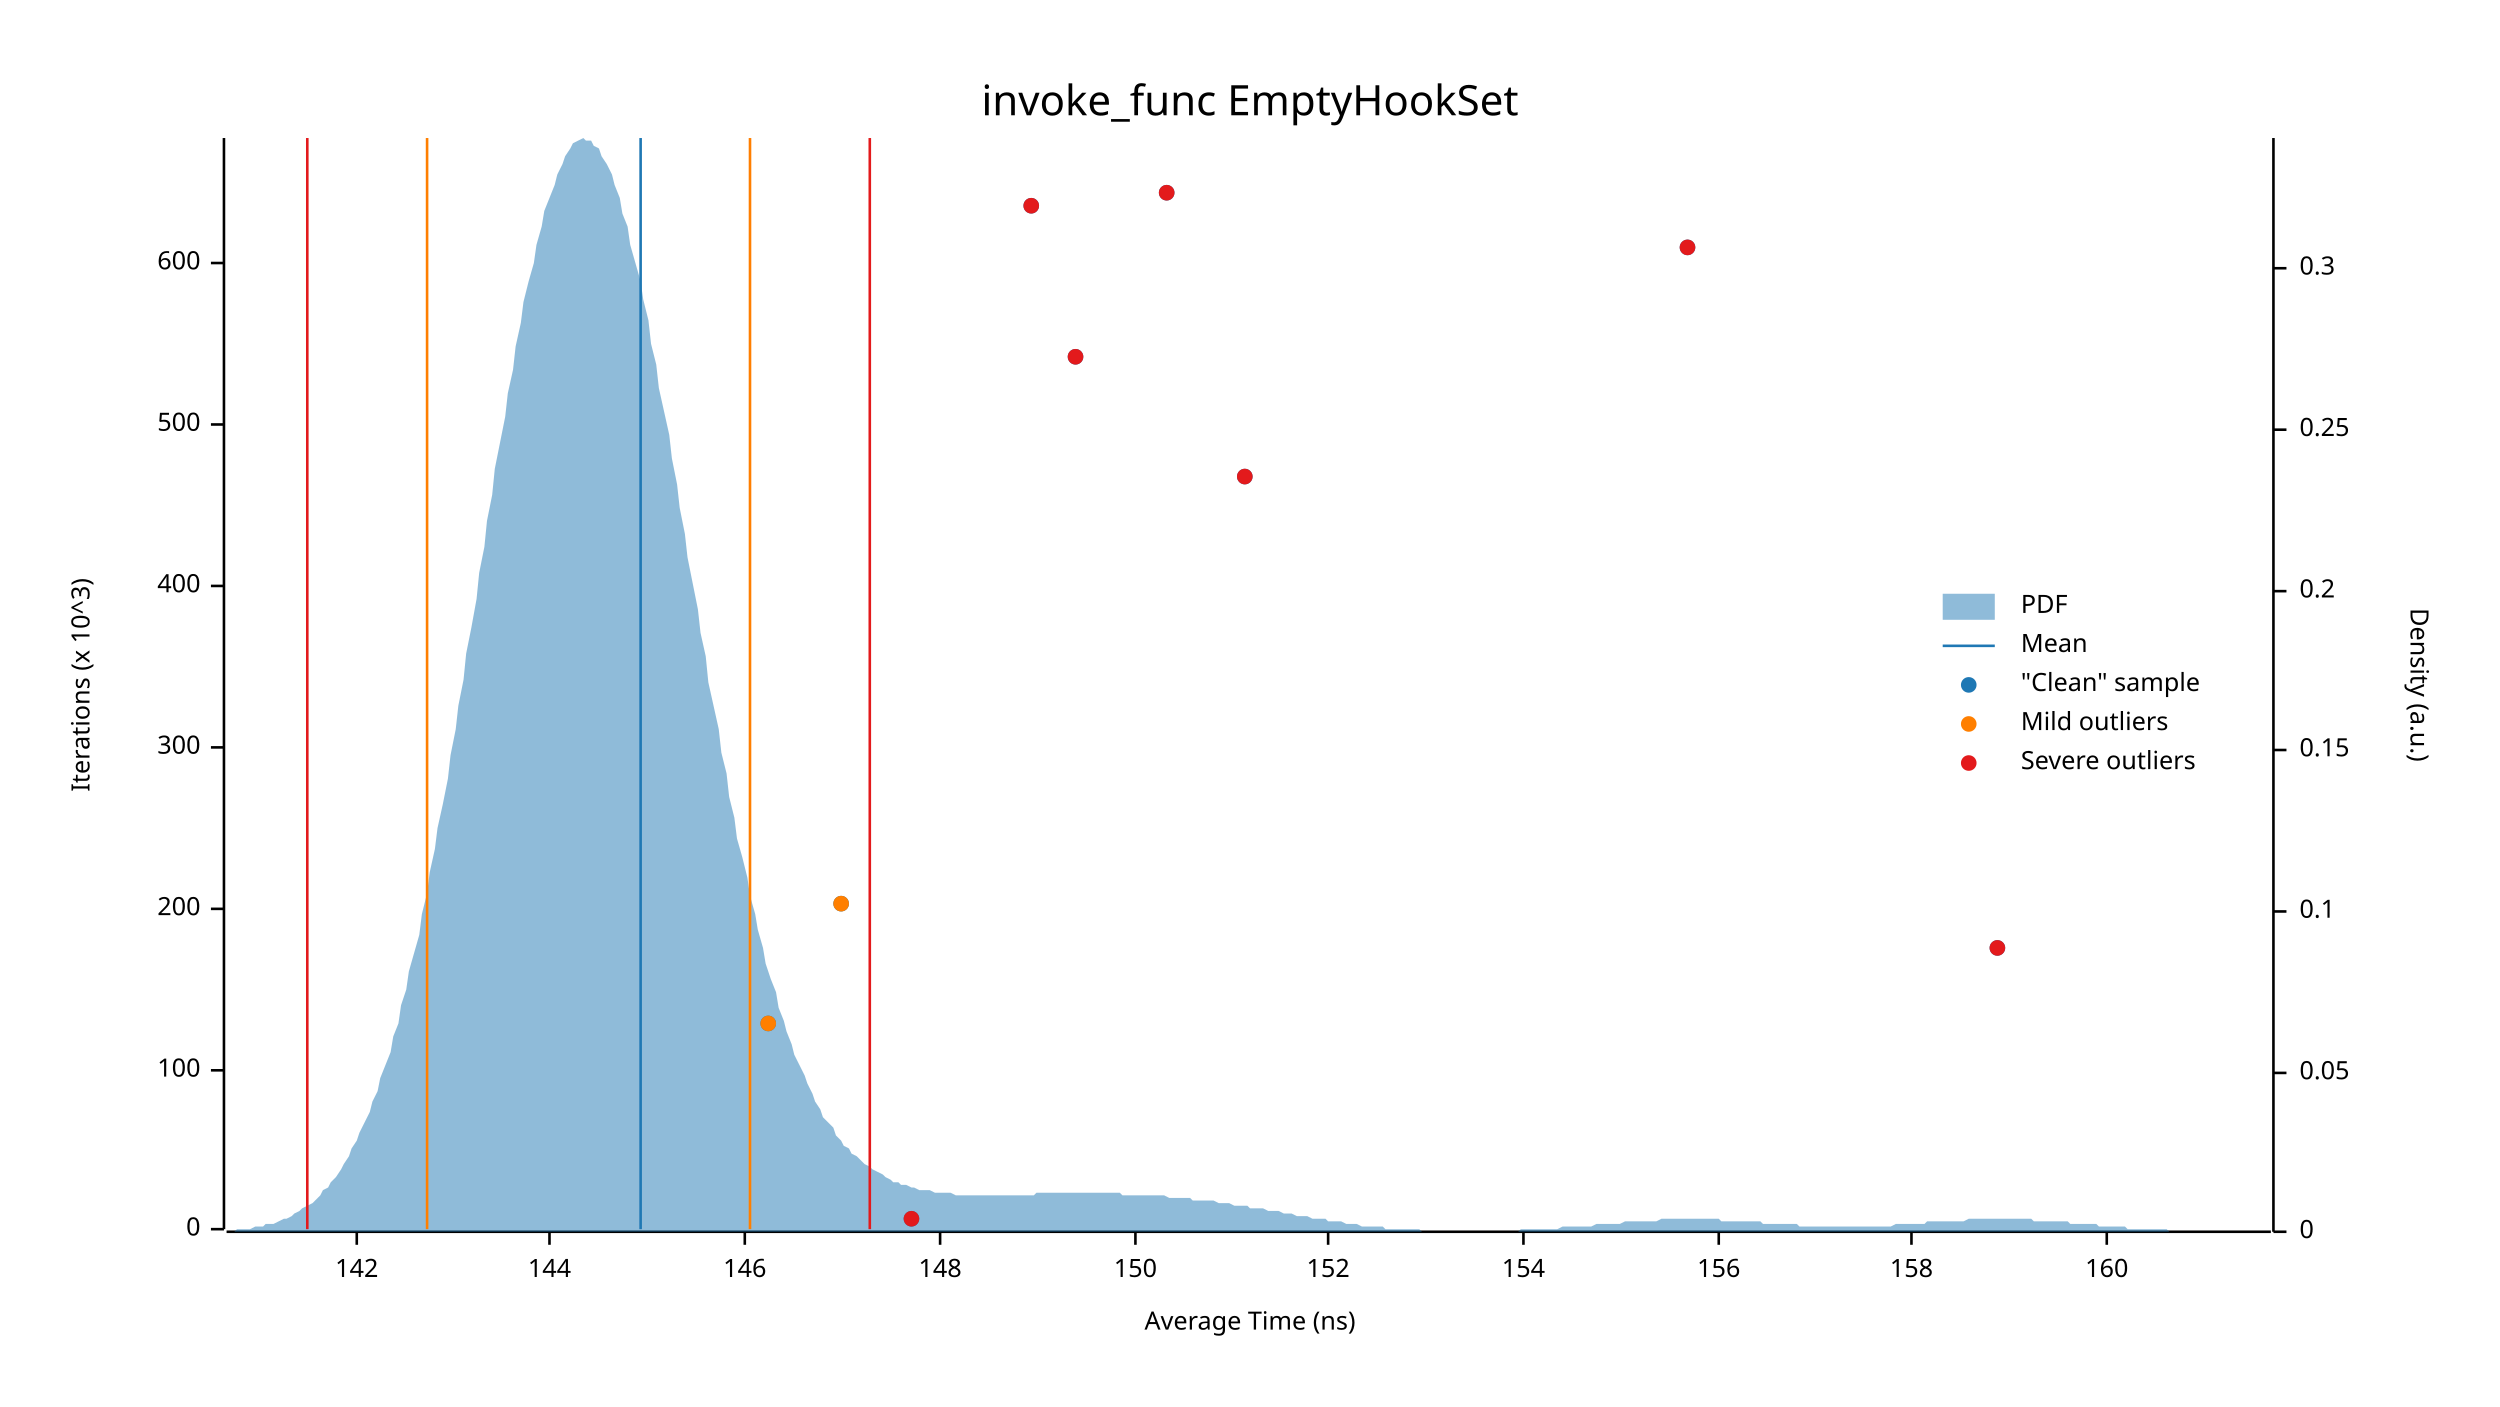
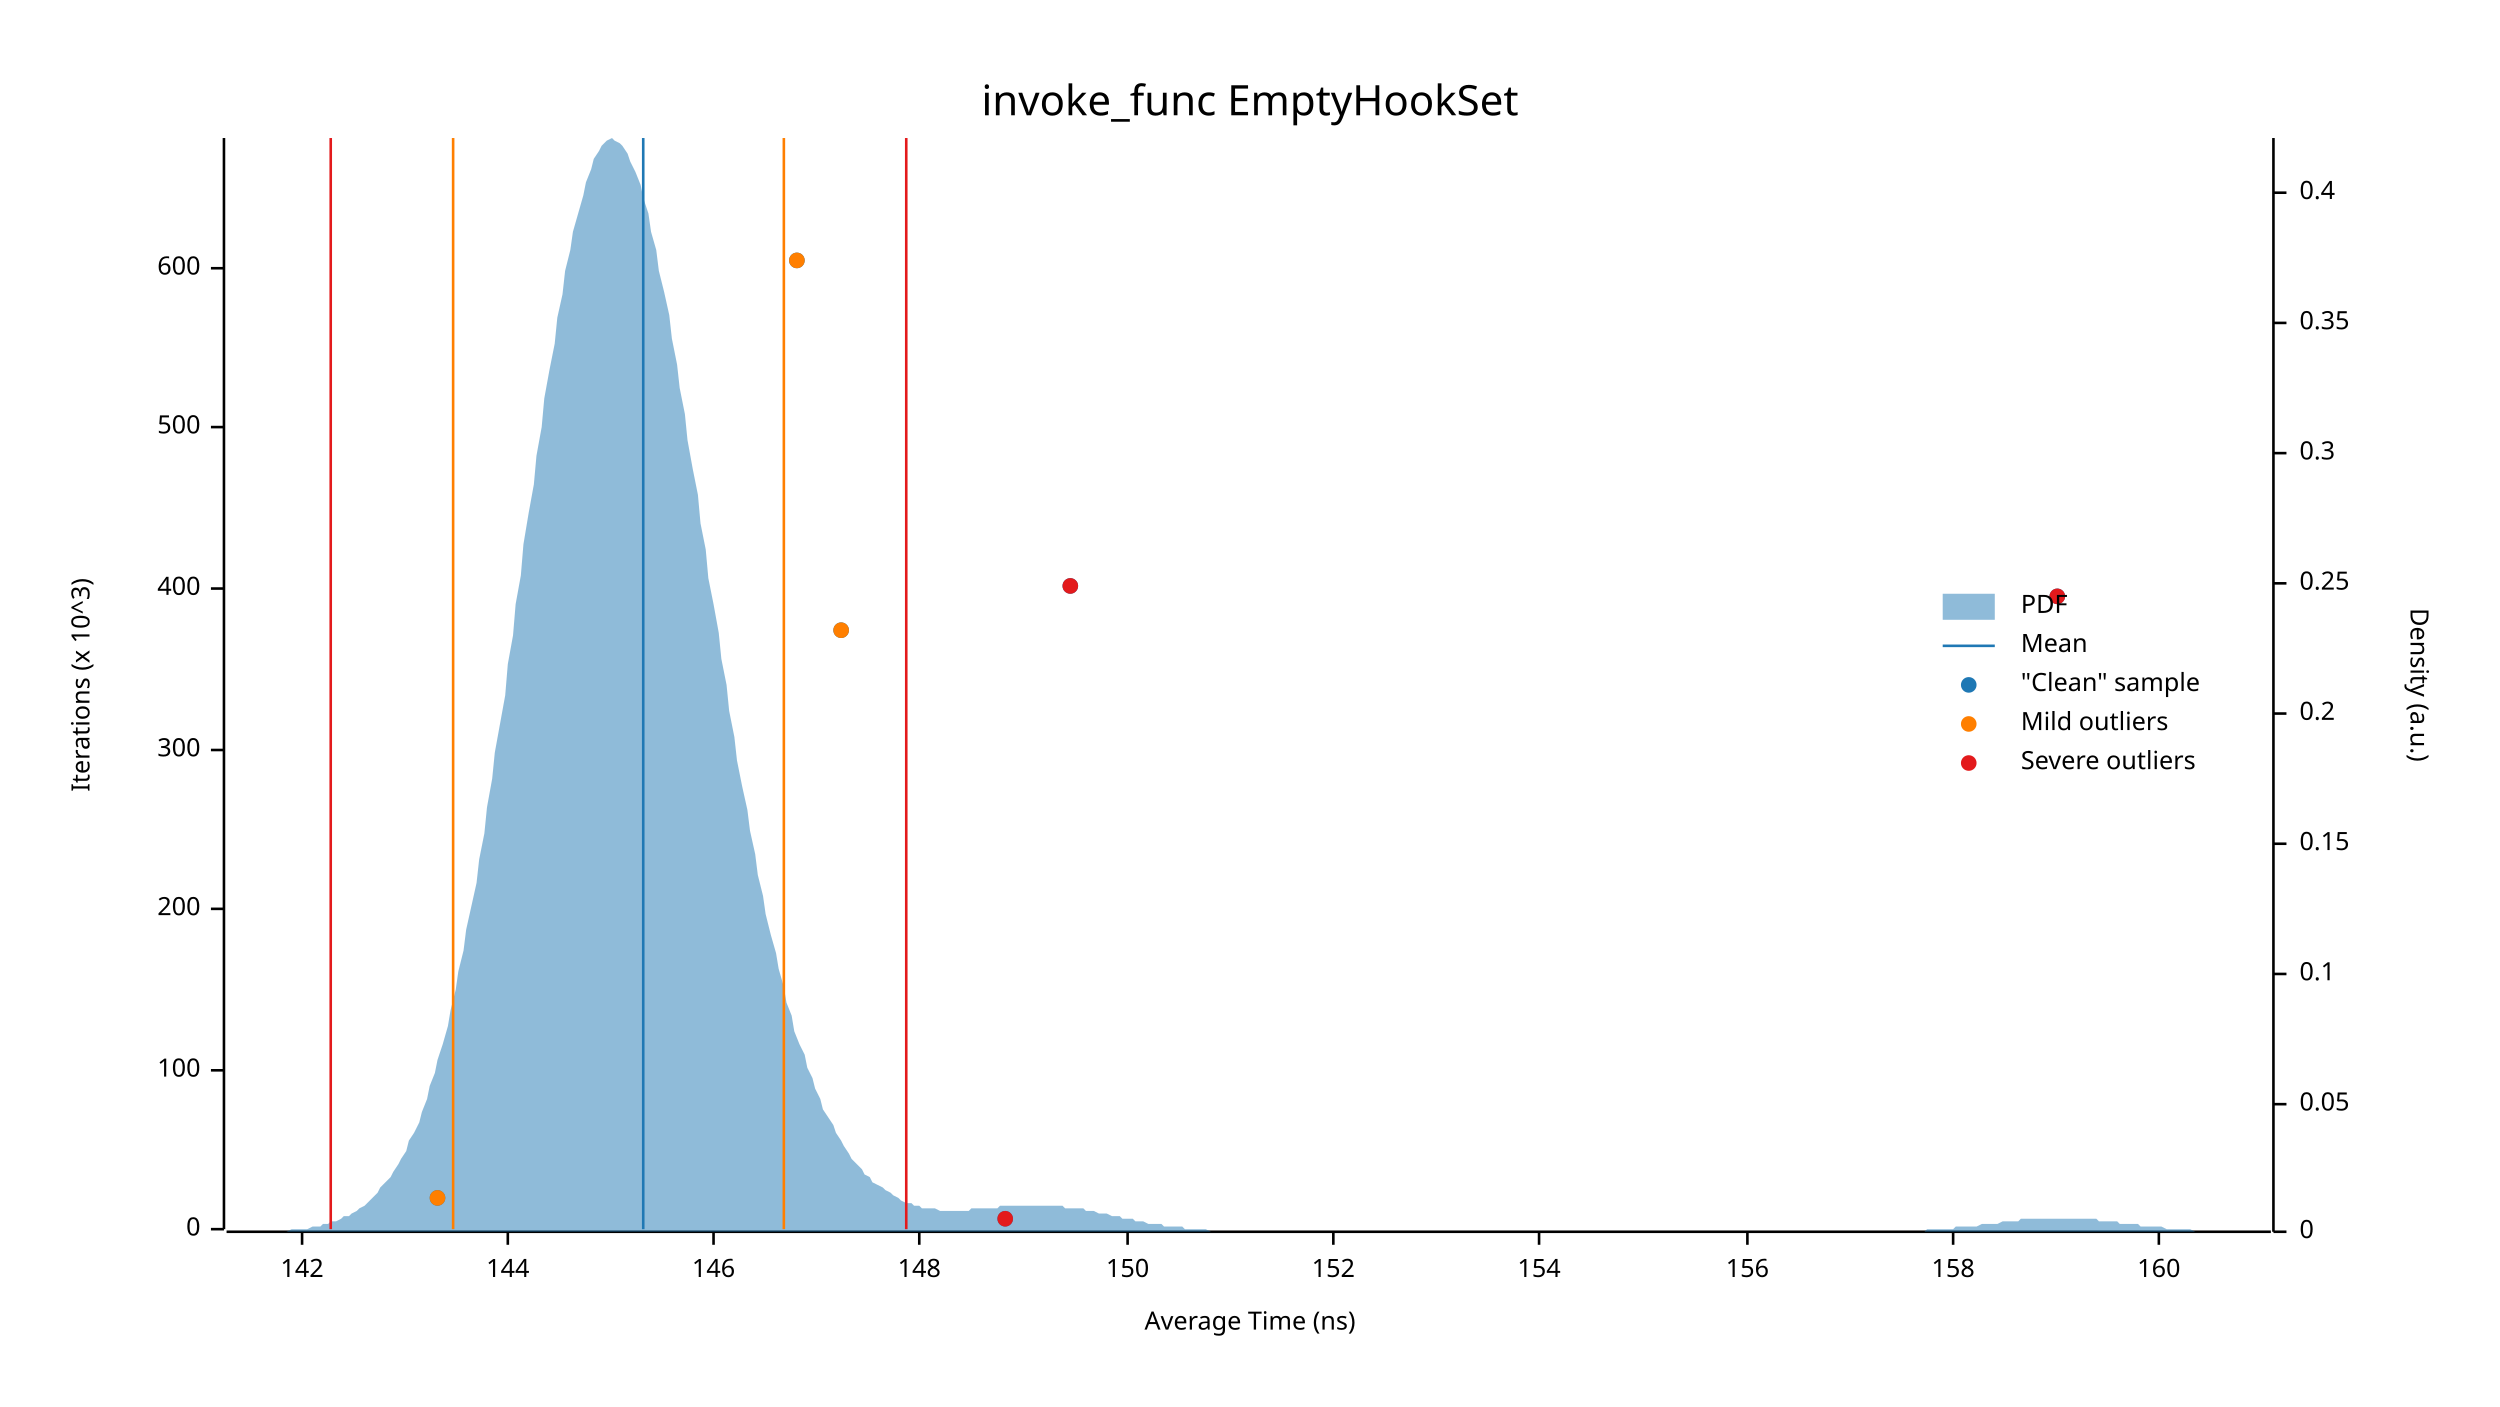
<svg xmlns="http://www.w3.org/2000/svg" width="960" height="540" viewBox="0 0 960 540">
  <text x="480" y="32" dy="0.76em" text-anchor="middle" font-family="sans-serif" font-size="16.129" opacity="1" fill="#000000">
invoke_func EmptyHookSet
</text>
  <text x="27" y="263" dy="0.76em" text-anchor="middle" font-family="sans-serif" font-size="9.677" opacity="1" fill="#000000" transform="rotate(270, 27, 263)">
Iterations (x 10^3)
</text>
  <text x="480" y="513" dy="-0.5ex" text-anchor="middle" font-family="sans-serif" font-size="9.677" opacity="1" fill="#000000">
Average Time (ns)
</text>
  <polyline fill="none" opacity="1" stroke="#000000" stroke-width="1" points="86,53 86,472 " />
  <text x="77" y="472" dy="0.5ex" text-anchor="end" font-family="sans-serif" font-size="9.677" opacity="1" fill="#000000">
0
</text>
  <polyline fill="none" opacity="1" stroke="#000000" stroke-width="1" points="81,472 86,472 " />
  <text x="77" y="411" dy="0.5ex" text-anchor="end" font-family="sans-serif" font-size="9.677" opacity="1" fill="#000000">
100
</text>
  <polyline fill="none" opacity="1" stroke="#000000" stroke-width="1" points="81,411 86,411 " />
  <text x="77" y="349" dy="0.5ex" text-anchor="end" font-family="sans-serif" font-size="9.677" opacity="1" fill="#000000">
200
</text>
  <polyline fill="none" opacity="1" stroke="#000000" stroke-width="1" points="81,349 86,349 " />
-   <text x="77" y="287" dy="0.5ex" text-anchor="end" font-family="sans-serif" font-size="9.677" opacity="1" fill="#000000">
+   <text x="77" y="288" dy="0.5ex" text-anchor="end" font-family="sans-serif" font-size="9.677" opacity="1" fill="#000000">
300
</text>
-   <polyline fill="none" opacity="1" stroke="#000000" stroke-width="1" points="81,287 86,287 " />
-   <text x="77" y="225" dy="0.5ex" text-anchor="end" font-family="sans-serif" font-size="9.677" opacity="1" fill="#000000">
+   <polyline fill="none" opacity="1" stroke="#000000" stroke-width="1" points="81,288 86,288 " />
+   <text x="77" y="226" dy="0.5ex" text-anchor="end" font-family="sans-serif" font-size="9.677" opacity="1" fill="#000000">
400
</text>
-   <polyline fill="none" opacity="1" stroke="#000000" stroke-width="1" points="81,225 86,225 " />
-   <text x="77" y="163" dy="0.5ex" text-anchor="end" font-family="sans-serif" font-size="9.677" opacity="1" fill="#000000">
+   <polyline fill="none" opacity="1" stroke="#000000" stroke-width="1" points="81,226 86,226 " />
+   <text x="77" y="164" dy="0.5ex" text-anchor="end" font-family="sans-serif" font-size="9.677" opacity="1" fill="#000000">
500
</text>
-   <polyline fill="none" opacity="1" stroke="#000000" stroke-width="1" points="81,163 86,163 " />
-   <text x="77" y="101" dy="0.5ex" text-anchor="end" font-family="sans-serif" font-size="9.677" opacity="1" fill="#000000">
+   <polyline fill="none" opacity="1" stroke="#000000" stroke-width="1" points="81,164 86,164 " />
+   <text x="77" y="103" dy="0.5ex" text-anchor="end" font-family="sans-serif" font-size="9.677" opacity="1" fill="#000000">
600
</text>
-   <polyline fill="none" opacity="1" stroke="#000000" stroke-width="1" points="81,101 86,101 " />
+   <polyline fill="none" opacity="1" stroke="#000000" stroke-width="1" points="81,103 86,103 " />
  <polyline fill="none" opacity="1" stroke="#000000" stroke-width="1" points="87,473 872,473 " />
-   <text x="137" y="483" dy="0.76em" text-anchor="middle" font-family="sans-serif" font-size="9.677" opacity="1" fill="#000000">
+   <text x="116" y="483" dy="0.76em" text-anchor="middle" font-family="sans-serif" font-size="9.677" opacity="1" fill="#000000">
142
</text>
-   <polyline fill="none" opacity="1" stroke="#000000" stroke-width="1" points="137,473 137,478 " />
-   <text x="211" y="483" dy="0.76em" text-anchor="middle" font-family="sans-serif" font-size="9.677" opacity="1" fill="#000000">
+   <polyline fill="none" opacity="1" stroke="#000000" stroke-width="1" points="116,473 116,478 " />
+   <text x="195" y="483" dy="0.76em" text-anchor="middle" font-family="sans-serif" font-size="9.677" opacity="1" fill="#000000">
144
</text>
-   <polyline fill="none" opacity="1" stroke="#000000" stroke-width="1" points="211,473 211,478 " />
-   <text x="286" y="483" dy="0.76em" text-anchor="middle" font-family="sans-serif" font-size="9.677" opacity="1" fill="#000000">
+   <polyline fill="none" opacity="1" stroke="#000000" stroke-width="1" points="195,473 195,478 " />
+   <text x="274" y="483" dy="0.76em" text-anchor="middle" font-family="sans-serif" font-size="9.677" opacity="1" fill="#000000">
146
</text>
-   <polyline fill="none" opacity="1" stroke="#000000" stroke-width="1" points="286,473 286,478 " />
-   <text x="361" y="483" dy="0.76em" text-anchor="middle" font-family="sans-serif" font-size="9.677" opacity="1" fill="#000000">
+   <polyline fill="none" opacity="1" stroke="#000000" stroke-width="1" points="274,473 274,478 " />
+   <text x="353" y="483" dy="0.76em" text-anchor="middle" font-family="sans-serif" font-size="9.677" opacity="1" fill="#000000">
148
</text>
-   <polyline fill="none" opacity="1" stroke="#000000" stroke-width="1" points="361,473 361,478 " />
-   <text x="436" y="483" dy="0.76em" text-anchor="middle" font-family="sans-serif" font-size="9.677" opacity="1" fill="#000000">
+   <polyline fill="none" opacity="1" stroke="#000000" stroke-width="1" points="353,473 353,478 " />
+   <text x="433" y="483" dy="0.76em" text-anchor="middle" font-family="sans-serif" font-size="9.677" opacity="1" fill="#000000">
150
</text>
-   <polyline fill="none" opacity="1" stroke="#000000" stroke-width="1" points="436,473 436,478 " />
-   <text x="510" y="483" dy="0.76em" text-anchor="middle" font-family="sans-serif" font-size="9.677" opacity="1" fill="#000000">
+   <polyline fill="none" opacity="1" stroke="#000000" stroke-width="1" points="433,473 433,478 " />
+   <text x="512" y="483" dy="0.76em" text-anchor="middle" font-family="sans-serif" font-size="9.677" opacity="1" fill="#000000">
152
</text>
-   <polyline fill="none" opacity="1" stroke="#000000" stroke-width="1" points="510,473 510,478 " />
-   <text x="585" y="483" dy="0.76em" text-anchor="middle" font-family="sans-serif" font-size="9.677" opacity="1" fill="#000000">
+   <polyline fill="none" opacity="1" stroke="#000000" stroke-width="1" points="512,473 512,478 " />
+   <text x="591" y="483" dy="0.76em" text-anchor="middle" font-family="sans-serif" font-size="9.677" opacity="1" fill="#000000">
154
</text>
-   <polyline fill="none" opacity="1" stroke="#000000" stroke-width="1" points="585,473 585,478 " />
-   <text x="660" y="483" dy="0.76em" text-anchor="middle" font-family="sans-serif" font-size="9.677" opacity="1" fill="#000000">
+   <polyline fill="none" opacity="1" stroke="#000000" stroke-width="1" points="591,473 591,478 " />
+   <text x="671" y="483" dy="0.76em" text-anchor="middle" font-family="sans-serif" font-size="9.677" opacity="1" fill="#000000">
156
</text>
-   <polyline fill="none" opacity="1" stroke="#000000" stroke-width="1" points="660,473 660,478 " />
-   <text x="734" y="483" dy="0.76em" text-anchor="middle" font-family="sans-serif" font-size="9.677" opacity="1" fill="#000000">
+   <polyline fill="none" opacity="1" stroke="#000000" stroke-width="1" points="671,473 671,478 " />
+   <text x="750" y="483" dy="0.76em" text-anchor="middle" font-family="sans-serif" font-size="9.677" opacity="1" fill="#000000">
158
</text>
-   <polyline fill="none" opacity="1" stroke="#000000" stroke-width="1" points="734,473 734,478 " />
-   <text x="809" y="483" dy="0.76em" text-anchor="middle" font-family="sans-serif" font-size="9.677" opacity="1" fill="#000000">
+   <polyline fill="none" opacity="1" stroke="#000000" stroke-width="1" points="750,473 750,478 " />
+   <text x="829" y="483" dy="0.76em" text-anchor="middle" font-family="sans-serif" font-size="9.677" opacity="1" fill="#000000">
160
</text>
-   <polyline fill="none" opacity="1" stroke="#000000" stroke-width="1" points="809,473 809,478 " />
+   <polyline fill="none" opacity="1" stroke="#000000" stroke-width="1" points="829,473 829,478 " />
  <text x="933" y="263" dy="0.76em" text-anchor="middle" font-family="sans-serif" font-size="9.677" opacity="1" fill="#000000" transform="rotate(90, 933, 263)">
Density (a.u.)
</text>
  <polyline fill="none" opacity="1" stroke="#000000" stroke-width="1" points="873,53 873,473 " />
  <text x="883" y="473" dy="0.5ex" text-anchor="start" font-family="sans-serif" font-size="9.677" opacity="1" fill="#000000">
0
</text>
  <polyline fill="none" opacity="1" stroke="#000000" stroke-width="1" points="873,473 878,473 " />
-   <text x="883" y="412" dy="0.5ex" text-anchor="start" font-family="sans-serif" font-size="9.677" opacity="1" fill="#000000">
+   <text x="883" y="424" dy="0.5ex" text-anchor="start" font-family="sans-serif" font-size="9.677" opacity="1" fill="#000000">
0.05
</text>
-   <polyline fill="none" opacity="1" stroke="#000000" stroke-width="1" points="873,412 878,412 " />
-   <text x="883" y="350" dy="0.5ex" text-anchor="start" font-family="sans-serif" font-size="9.677" opacity="1" fill="#000000">
+   <polyline fill="none" opacity="1" stroke="#000000" stroke-width="1" points="873,424 878,424 " />
+   <text x="883" y="374" dy="0.5ex" text-anchor="start" font-family="sans-serif" font-size="9.677" opacity="1" fill="#000000">
0.1
</text>
-   <polyline fill="none" opacity="1" stroke="#000000" stroke-width="1" points="873,350 878,350 " />
-   <text x="883" y="288" dy="0.5ex" text-anchor="start" font-family="sans-serif" font-size="9.677" opacity="1" fill="#000000">
+   <polyline fill="none" opacity="1" stroke="#000000" stroke-width="1" points="873,374 878,374 " />
+   <text x="883" y="324" dy="0.5ex" text-anchor="start" font-family="sans-serif" font-size="9.677" opacity="1" fill="#000000">
0.15
</text>
-   <polyline fill="none" opacity="1" stroke="#000000" stroke-width="1" points="873,288 878,288 " />
-   <text x="883" y="227" dy="0.5ex" text-anchor="start" font-family="sans-serif" font-size="9.677" opacity="1" fill="#000000">
+   <polyline fill="none" opacity="1" stroke="#000000" stroke-width="1" points="873,324 878,324 " />
+   <text x="883" y="274" dy="0.5ex" text-anchor="start" font-family="sans-serif" font-size="9.677" opacity="1" fill="#000000">
0.2
</text>
-   <polyline fill="none" opacity="1" stroke="#000000" stroke-width="1" points="873,227 878,227 " />
-   <text x="883" y="165" dy="0.5ex" text-anchor="start" font-family="sans-serif" font-size="9.677" opacity="1" fill="#000000">
+   <polyline fill="none" opacity="1" stroke="#000000" stroke-width="1" points="873,274 878,274 " />
+   <text x="883" y="224" dy="0.5ex" text-anchor="start" font-family="sans-serif" font-size="9.677" opacity="1" fill="#000000">
0.25
</text>
-   <polyline fill="none" opacity="1" stroke="#000000" stroke-width="1" points="873,165 878,165 " />
-   <text x="883" y="103" dy="0.5ex" text-anchor="start" font-family="sans-serif" font-size="9.677" opacity="1" fill="#000000">
+   <polyline fill="none" opacity="1" stroke="#000000" stroke-width="1" points="873,224 878,224 " />
+   <text x="883" y="174" dy="0.5ex" text-anchor="start" font-family="sans-serif" font-size="9.677" opacity="1" fill="#000000">
0.3
</text>
-   <polyline fill="none" opacity="1" stroke="#000000" stroke-width="1" points="873,103 878,103 " />
-   <polygon opacity="0.5" fill="#1F78B4" points="87,473 88,473 90,473 91,472 93,472 94,472 96,472 98,471 99,471 101,471 102,470 104,470 105,470 107,469 109,468 110,468 112,467 113,466 115,465 116,464 118,463 120,462 121,461 123,459 124,457 126,456 127,454 129,452 131,449 132,447 134,444 135,441 137,438 138,435 140,431 142,427 143,423 145,419 146,414 148,409 150,404 151,398 153,393 154,386 156,380 157,373 159,366 161,359 162,351 164,343 165,335 167,326 168,318 170,309 172,299 173,290 175,280 176,271 178,261 179,251 181,241 183,230 184,220 186,210 187,200 189,190 190,180 192,170 194,160 195,151 197,142 198,133 200,124 201,116 203,108 205,101 206,94 208,87 209,81 211,76 213,71 214,67 216,63 217,60 219,57 220,55 222,54 224,53 225,54 227,54 228,56 230,57 231,60 233,63 235,67 236,71 238,76 239,82 241,87 242,94 244,101 246,108 247,115 249,123 250,132 252,140 253,149 255,158 257,167 258,176 260,186 261,195 263,205 264,214 266,224 268,234 269,243 271,252 272,262 274,271 276,280 277,289 279,297 280,306 282,314 283,322 285,329 287,337 288,344 290,351 291,357 293,364 294,370 296,376 298,381 299,387 301,392 302,396 304,401 305,405 307,409 309,413 310,416 312,420 313,423 315,426 316,429 318,431 320,433 321,436 323,438 324,440 326,441 327,443 329,444 331,446 332,447 334,448 335,449 337,450 339,451 340,452 342,453 343,454 345,454 346,455 348,455 350,456 351,456 353,457 354,457 356,457 357,457 359,458 361,458 362,458 364,458 365,458 367,459 368,459 370,459 372,459 373,459 375,459 376,459 378,459 379,459 381,459 383,459 384,459 386,459 387,459 389,459 391,459 392,459 394,459 395,459 397,459 398,458 400,458 402,458 403,458 405,458 406,458 408,458 409,458 411,458 413,458 414,458 416,458 417,458 419,458 420,458 422,458 424,458 425,458 427,458 428,458 430,458 431,459 433,459 435,459 436,459 438,459 439,459 441,459 442,459 444,459 446,459 447,459 449,460 450,460 452,460 454,460 455,460 457,460 458,461 460,461 461,461 463,461 465,461 466,461 468,462 469,462 471,462 472,462 474,463 476,463 477,463 479,463 480,464 482,464 483,464 485,464 487,465 488,465 490,465 491,465 493,466 494,466 496,466 498,467 499,467 501,467 502,467 504,468 505,468 507,468 509,468 510,469 512,469 513,469 515,469 517,470 518,470 520,470 521,470 523,471 524,471 526,471 528,471 529,471 531,471 532,472 534,472 535,472 537,472 539,472 540,472 542,472 543,472 545,472 546,473 548,473 550,473 551,473 553,473 554,473 556,473 557,473 559,473 561,473 562,473 564,473 565,473 567,473 568,473 570,473 572,473 573,473 575,473 576,473 578,473 580,473 581,473 583,473 584,472 586,472 587,472 589,472 591,472 592,472 594,472 595,472 597,472 598,472 600,471 602,471 603,471 605,471 606,471 608,471 609,471 611,471 613,470 614,470 616,470 617,470 619,470 620,470 622,470 624,469 625,469 627,469 628,469 630,469 632,469 633,469 635,469 636,469 638,468 639,468 641,468 643,468 644,468 646,468 647,468 649,468 650,468 652,468 654,468 655,468 657,468 658,468 660,468 661,469 663,469 665,469 666,469 668,469 669,469 671,469 672,469 674,469 676,469 677,470 679,470 680,470 682,470 683,470 685,470 687,470 688,470 690,470 691,471 693,471 695,471 696,471 698,471 699,471 701,471 702,471 704,471 706,471 707,471 709,471 710,471 712,471 713,471 715,471 717,471 718,471 720,471 721,471 723,471 724,471 726,471 728,470 729,470 731,470 732,470 734,470 735,470 737,470 739,470 740,469 742,469 743,469 745,469 746,469 748,469 750,469 751,469 753,469 754,469 756,468 758,468 759,468 761,468 762,468 764,468 765,468 767,468 769,468 770,468 772,468 773,468 775,468 776,468 778,468 780,468 781,469 783,469 784,469 786,469 787,469 789,469 791,469 792,469 794,469 795,470 797,470 798,470 800,470 802,470 803,470 805,470 806,471 808,471 809,471 811,471 813,471 814,471 816,471 817,472 819,472 821,472 822,472 824,472 825,472 827,472 828,472 830,472 832,472 833,473 835,473 836,473 838,473 839,473 841,473 843,473 844,473 846,473 847,473 849,473 850,473 852,473 854,473 855,473 857,473 858,473 860,473 861,473 863,473 865,473 866,473 868,473 869,473 871,473 873,473 873,473 87,473 " />
-   <polyline fill="none" opacity="1" stroke="#1F78B4" stroke-width="1" points="246,472 246,53 " />
-   <polyline fill="none" opacity="1" stroke="#FF7F00" stroke-width="1" points="164,472 164,53 " />
-   <polyline fill="none" opacity="1" stroke="#FF7F00" stroke-width="1" points="288,472 288,53 " />
-   <polyline fill="none" opacity="1" stroke="#E31A1C" stroke-width="1" points="118,472 118,53 " />
-   <polyline fill="none" opacity="1" stroke="#E31A1C" stroke-width="1" points="334,472 334,53 " />
-   <circle cx="350" cy="468" r="3" opacity="1" fill="#1F78B4" stroke="none" stroke-width="1" />
-   <circle cx="295" cy="393" r="3" opacity="1" fill="#1F78B4" stroke="none" stroke-width="1" />
-   <circle cx="767" cy="364" r="3" opacity="1" fill="#1F78B4" stroke="none" stroke-width="1" />
-   <circle cx="323" cy="347" r="3" opacity="1" fill="#1F78B4" stroke="none" stroke-width="1" />
-   <circle cx="478" cy="183" r="3" opacity="1" fill="#1F78B4" stroke="none" stroke-width="1" />
-   <circle cx="413" cy="137" r="3" opacity="1" fill="#1F78B4" stroke="none" stroke-width="1" />
-   <circle cx="648" cy="95" r="3" opacity="1" fill="#1F78B4" stroke="none" stroke-width="1" />
-   <circle cx="396" cy="79" r="3" opacity="1" fill="#1F78B4" stroke="none" stroke-width="1" />
-   <circle cx="448" cy="74" r="3" opacity="1" fill="#1F78B4" stroke="none" stroke-width="1" />
-   <circle cx="295" cy="393" r="3" opacity="1" fill="#FF7F00" stroke="none" stroke-width="1" />
-   <circle cx="323" cy="347" r="3" opacity="1" fill="#FF7F00" stroke="none" stroke-width="1" />
-   <circle cx="350" cy="468" r="3" opacity="1" fill="#E31A1C" stroke="none" stroke-width="1" />
-   <circle cx="767" cy="364" r="3" opacity="1" fill="#E31A1C" stroke="none" stroke-width="1" />
-   <circle cx="478" cy="183" r="3" opacity="1" fill="#E31A1C" stroke="none" stroke-width="1" />
-   <circle cx="413" cy="137" r="3" opacity="1" fill="#E31A1C" stroke="none" stroke-width="1" />
-   <circle cx="648" cy="95" r="3" opacity="1" fill="#E31A1C" stroke="none" stroke-width="1" />
-   <circle cx="396" cy="79" r="3" opacity="1" fill="#E31A1C" stroke="none" stroke-width="1" />
-   <circle cx="448" cy="74" r="3" opacity="1" fill="#E31A1C" stroke="none" stroke-width="1" />
+   <polyline fill="none" opacity="1" stroke="#000000" stroke-width="1" points="873,174 878,174 " />
+   <text x="883" y="124" dy="0.5ex" text-anchor="start" font-family="sans-serif" font-size="9.677" opacity="1" fill="#000000">
+ 0.35
+ </text>
+   <polyline fill="none" opacity="1" stroke="#000000" stroke-width="1" points="873,124 878,124 " />
+   <text x="883" y="74" dy="0.5ex" text-anchor="start" font-family="sans-serif" font-size="9.677" opacity="1" fill="#000000">
+ 0.4
+ </text>
+   <polyline fill="none" opacity="1" stroke="#000000" stroke-width="1" points="873,74 878,74 " />
+   <polygon opacity="0.5" fill="#1F78B4" points="87,473 88,473 90,473 91,473 93,473 94,473 96,473 98,473 99,473 101,473 102,473 104,473 105,473 107,473 109,473 110,473 112,472 113,472 115,472 116,472 118,472 120,471 121,471 123,471 124,470 126,470 127,469 129,469 131,468 132,467 134,467 135,466 137,465 138,464 140,463 142,461 143,460 145,458 146,456 148,454 150,452 151,450 153,447 154,445 156,442 157,438 159,435 161,431 162,427 164,422 165,417 167,412 168,407 170,401 172,394 173,388 175,380 176,373 178,365 179,357 181,348 183,339 184,330 186,320 187,310 189,299 190,289 192,278 194,267 195,255 197,244 198,232 200,221 201,209 203,197 205,186 206,175 208,164 209,153 211,142 213,132 214,122 216,113 217,104 219,96 220,89 222,82 224,75 225,70 227,65 228,61 230,58 231,56 233,54 235,53 236,54 238,55 239,56 241,59 242,62 244,66 246,71 247,76 249,82 250,89 252,96 253,104 255,112 257,121 258,130 260,140 261,149 263,159 264,169 266,180 268,190 269,201 271,211 272,222 274,232 276,243 277,253 279,263 280,273 282,283 283,292 285,302 287,311 288,319 290,328 291,336 293,344 294,351 296,359 298,366 299,372 301,379 302,385 304,390 305,396 307,401 309,405 310,410 312,414 313,418 315,422 316,426 318,429 320,432 321,435 323,438 324,440 326,443 327,445 329,447 331,449 332,451 334,452 335,454 337,455 339,456 340,457 342,458 343,459 345,460 346,461 348,462 350,462 351,463 353,463 354,464 356,464 357,464 359,464 361,465 362,465 364,465 365,465 367,465 368,465 370,465 372,465 373,464 375,464 376,464 378,464 379,464 381,464 383,464 384,463 386,463 387,463 389,463 391,463 392,463 394,463 395,463 397,463 398,463 400,463 402,463 403,463 405,463 406,463 408,463 409,464 411,464 413,464 414,464 416,464 417,465 419,465 420,465 422,466 424,466 425,466 427,467 428,467 430,467 431,468 433,468 435,468 436,469 438,469 439,469 441,470 442,470 444,470 446,470 447,471 449,471 450,471 452,471 454,471 455,472 457,472 458,472 460,472 461,472 463,472 465,473 466,473 468,473 469,473 471,473 472,473 474,473 476,473 477,473 479,473 480,473 482,473 483,473 485,473 487,473 488,473 490,473 491,473 493,473 494,473 496,473 498,473 499,473 501,473 502,473 504,473 505,473 507,473 509,473 510,473 512,473 513,473 515,473 517,473 518,473 520,473 521,473 523,473 524,473 526,473 528,473 529,473 531,473 532,473 534,473 535,473 537,473 539,473 540,473 542,473 543,473 545,473 546,473 548,473 550,473 551,473 553,473 554,473 556,473 557,473 559,473 561,473 562,473 564,473 565,473 567,473 568,473 570,473 572,473 573,473 575,473 576,473 578,473 580,473 581,473 583,473 584,473 586,473 587,473 589,473 591,473 592,473 594,473 595,473 597,473 598,473 600,473 602,473 603,473 605,473 606,473 608,473 609,473 611,473 613,473 614,473 616,473 617,473 619,473 620,473 622,473 624,473 625,473 627,473 628,473 630,473 632,473 633,473 635,473 636,473 638,473 639,473 641,473 643,473 644,473 646,473 647,473 649,473 650,473 652,473 654,473 655,473 657,473 658,473 660,473 661,473 663,473 665,473 666,473 668,473 669,473 671,473 672,473 674,473 676,473 677,473 679,473 680,473 682,473 683,473 685,473 687,473 688,473 690,473 691,473 693,473 695,473 696,473 698,473 699,473 701,473 702,473 704,473 706,473 707,473 709,473 710,473 712,473 713,473 715,473 717,473 718,473 720,473 721,473 723,473 724,473 726,473 728,473 729,473 731,473 732,473 734,473 735,473 737,473 739,473 740,472 742,472 743,472 745,472 746,472 748,472 750,472 751,471 753,471 754,471 756,471 758,471 759,471 761,470 762,470 764,470 765,470 767,470 769,469 770,469 772,469 773,469 775,469 776,468 778,468 780,468 781,468 783,468 784,468 786,468 787,468 789,468 791,468 792,468 794,468 795,468 797,468 798,468 800,468 802,468 803,468 805,468 806,469 808,469 809,469 811,469 813,469 814,470 816,470 817,470 819,470 821,470 822,471 824,471 825,471 827,471 828,471 830,471 832,472 833,472 835,472 836,472 838,472 839,472 841,472 843,473 844,473 846,473 847,473 849,473 850,473 852,473 854,473 855,473 857,473 858,473 860,473 861,473 863,473 865,473 866,473 868,473 869,473 871,473 873,473 873,473 87,473 " />
+   <polyline fill="none" opacity="1" stroke="#1F78B4" stroke-width="1" points="247,472 247,53 " />
+   <polyline fill="none" opacity="1" stroke="#FF7F00" stroke-width="1" points="174,472 174,53 " />
+   <polyline fill="none" opacity="1" stroke="#FF7F00" stroke-width="1" points="301,472 301,53 " />
+   <polyline fill="none" opacity="1" stroke="#E31A1C" stroke-width="1" points="127,472 127,53 " />
+   <polyline fill="none" opacity="1" stroke="#E31A1C" stroke-width="1" points="348,472 348,53 " />
+   <circle cx="386" cy="468" r="3" opacity="1" fill="#1F78B4" stroke="none" stroke-width="1" />
+   <circle cx="168" cy="460" r="3" opacity="1" fill="#1F78B4" stroke="none" stroke-width="1" />
+   <circle cx="323" cy="242" r="3" opacity="1" fill="#1F78B4" stroke="none" stroke-width="1" />
+   <circle cx="790" cy="229" r="3" opacity="1" fill="#1F78B4" stroke="none" stroke-width="1" />
+   <circle cx="411" cy="225" r="3" opacity="1" fill="#1F78B4" stroke="none" stroke-width="1" />
+   <circle cx="306" cy="100" r="3" opacity="1" fill="#1F78B4" stroke="none" stroke-width="1" />
+   <circle cx="168" cy="460" r="3" opacity="1" fill="#FF7F00" stroke="none" stroke-width="1" />
+   <circle cx="323" cy="242" r="3" opacity="1" fill="#FF7F00" stroke="none" stroke-width="1" />
+   <circle cx="306" cy="100" r="3" opacity="1" fill="#FF7F00" stroke="none" stroke-width="1" />
+   <circle cx="386" cy="468" r="3" opacity="1" fill="#E31A1C" stroke="none" stroke-width="1" />
+   <circle cx="790" cy="229" r="3" opacity="1" fill="#E31A1C" stroke="none" stroke-width="1" />
+   <circle cx="411" cy="225" r="3" opacity="1" fill="#E31A1C" stroke="none" stroke-width="1" />
  <text x="776" y="228" dy="0.76em" text-anchor="start" font-family="sans-serif" font-size="9.677" opacity="1" fill="#000000">
PDF
</text>
  <text x="776" y="243" dy="0.76em" text-anchor="start" font-family="sans-serif" font-size="9.677" opacity="1" fill="#000000">
Mean
</text>
  <text x="776" y="258" dy="0.76em" text-anchor="start" font-family="sans-serif" font-size="9.677" opacity="1" fill="#000000">
"Clean" sample
</text>
  <text x="776" y="273" dy="0.76em" text-anchor="start" font-family="sans-serif" font-size="9.677" opacity="1" fill="#000000">
Mild outliers
</text>
  <text x="776" y="288" dy="0.76em" text-anchor="start" font-family="sans-serif" font-size="9.677" opacity="1" fill="#000000">
Severe outliers
</text>
  <rect x="746" y="228" width="20" height="10" opacity="0.5" fill="#1F78B4" stroke="none" />
  <polyline fill="none" opacity="1" stroke="#1F78B4" stroke-width="1" points="746,248 766,248 " />
  <circle cx="756" cy="263" r="3" opacity="1" fill="#1F78B4" stroke="none" stroke-width="1" />
  <circle cx="756" cy="278" r="3" opacity="1" fill="#FF7F00" stroke="none" stroke-width="1" />
  <circle cx="756" cy="293" r="3" opacity="1" fill="#E31A1C" stroke="none" stroke-width="1" />
</svg>
